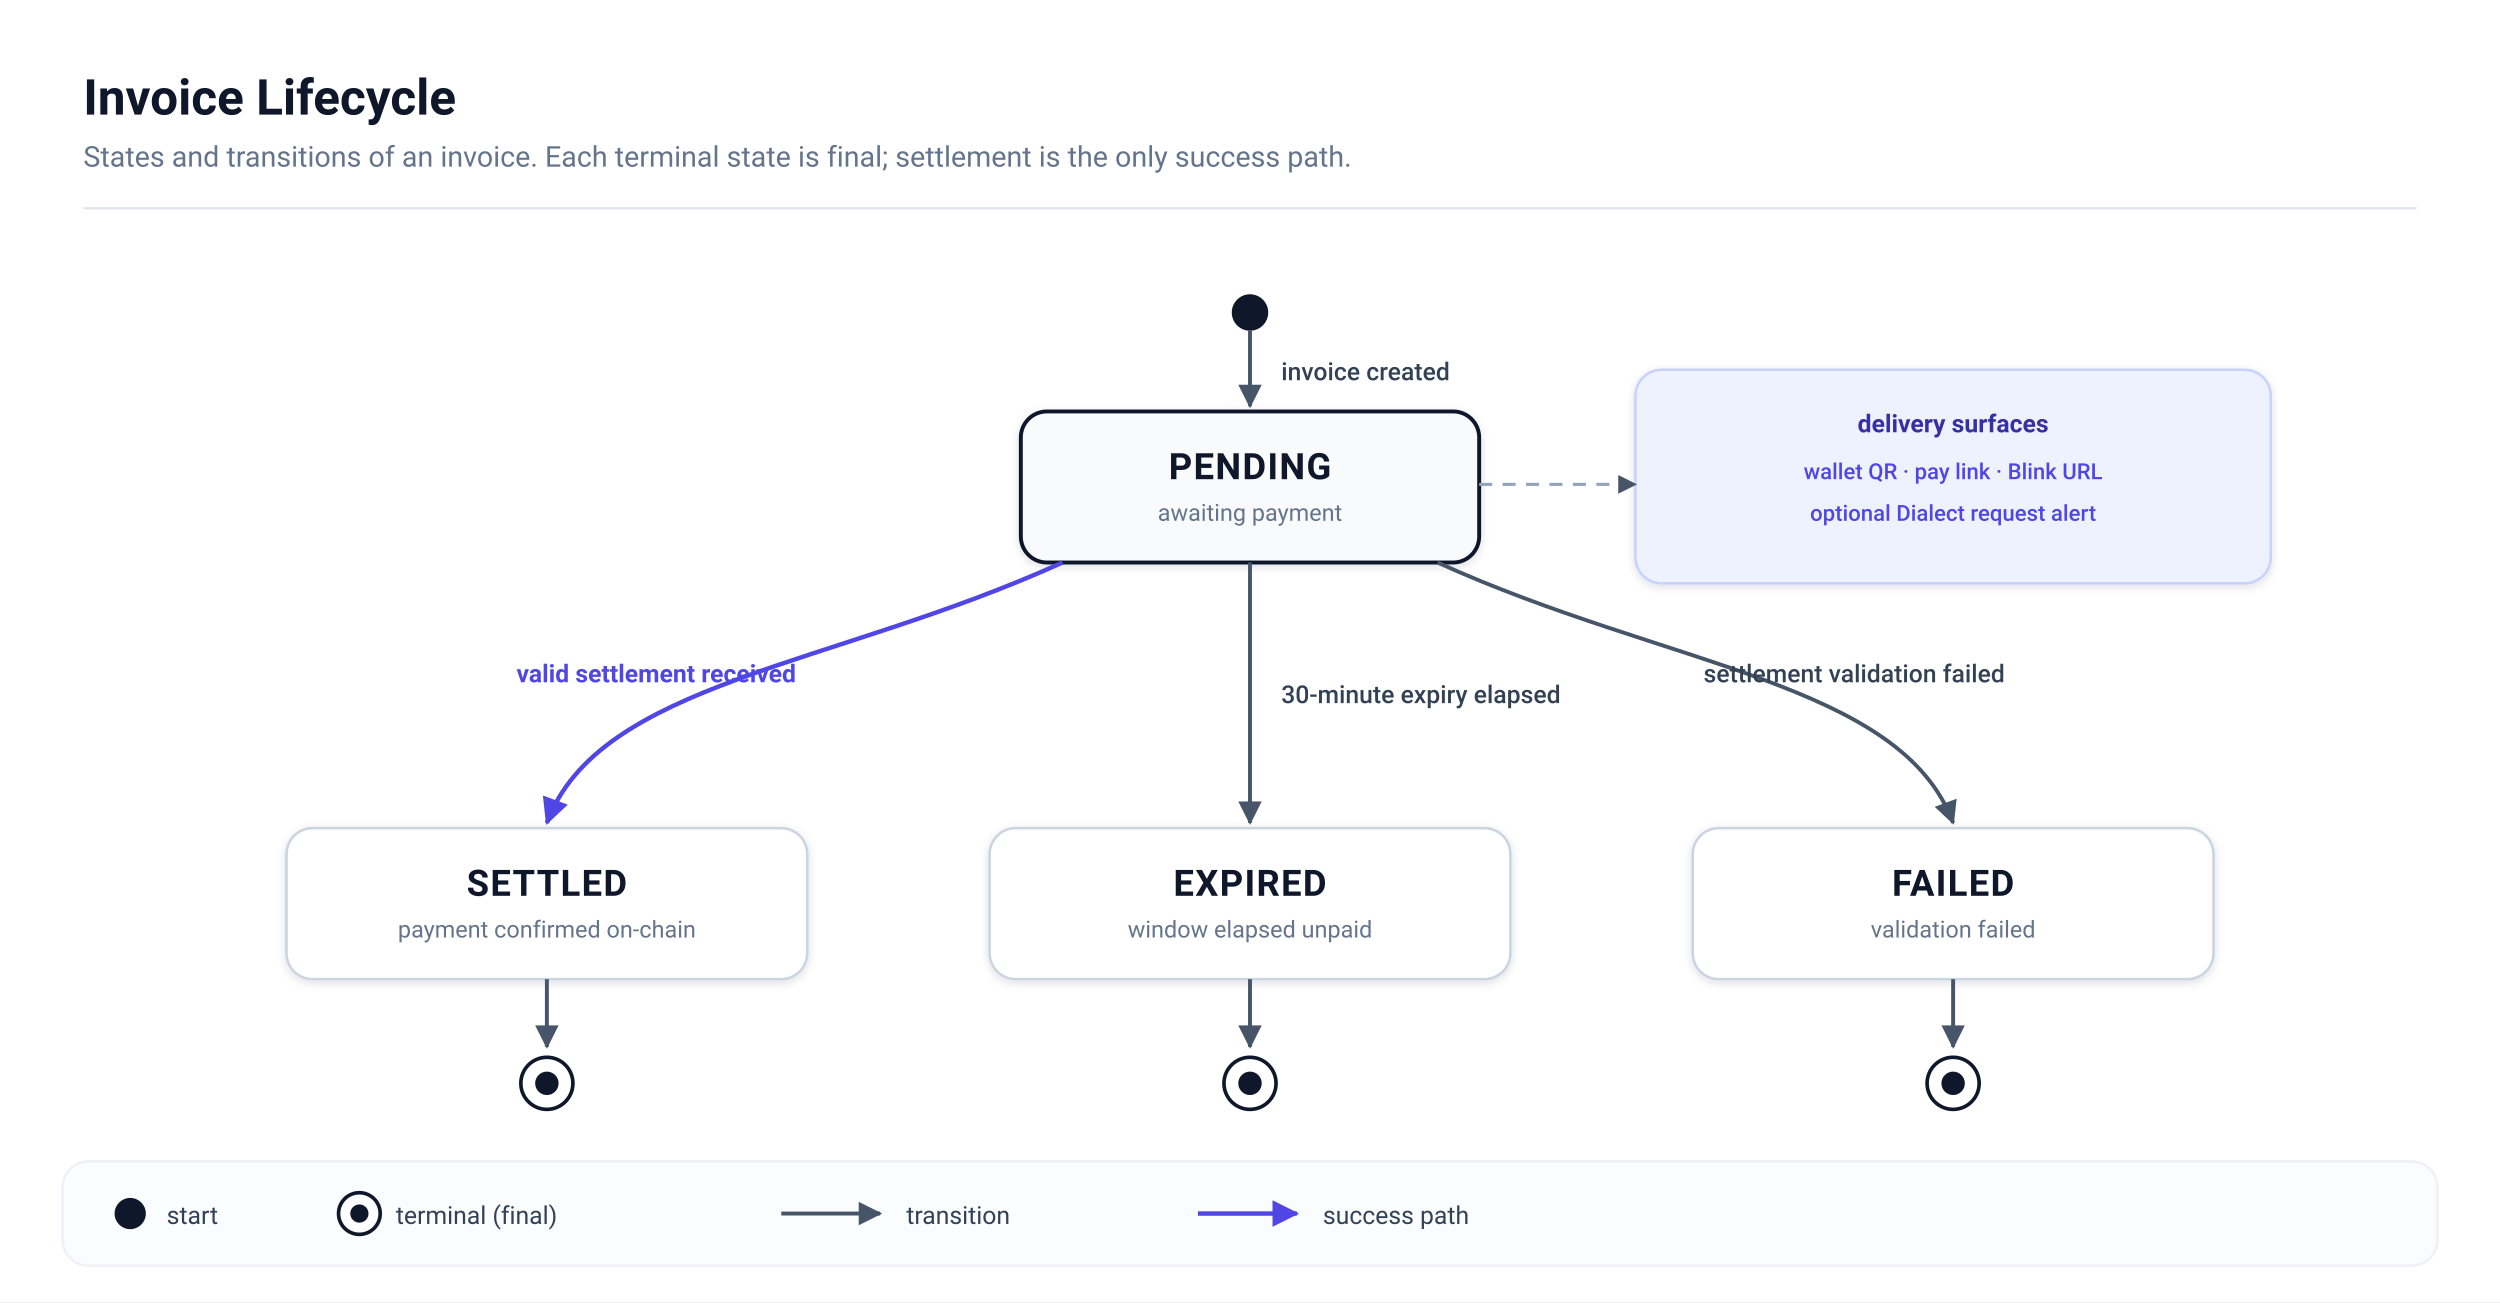
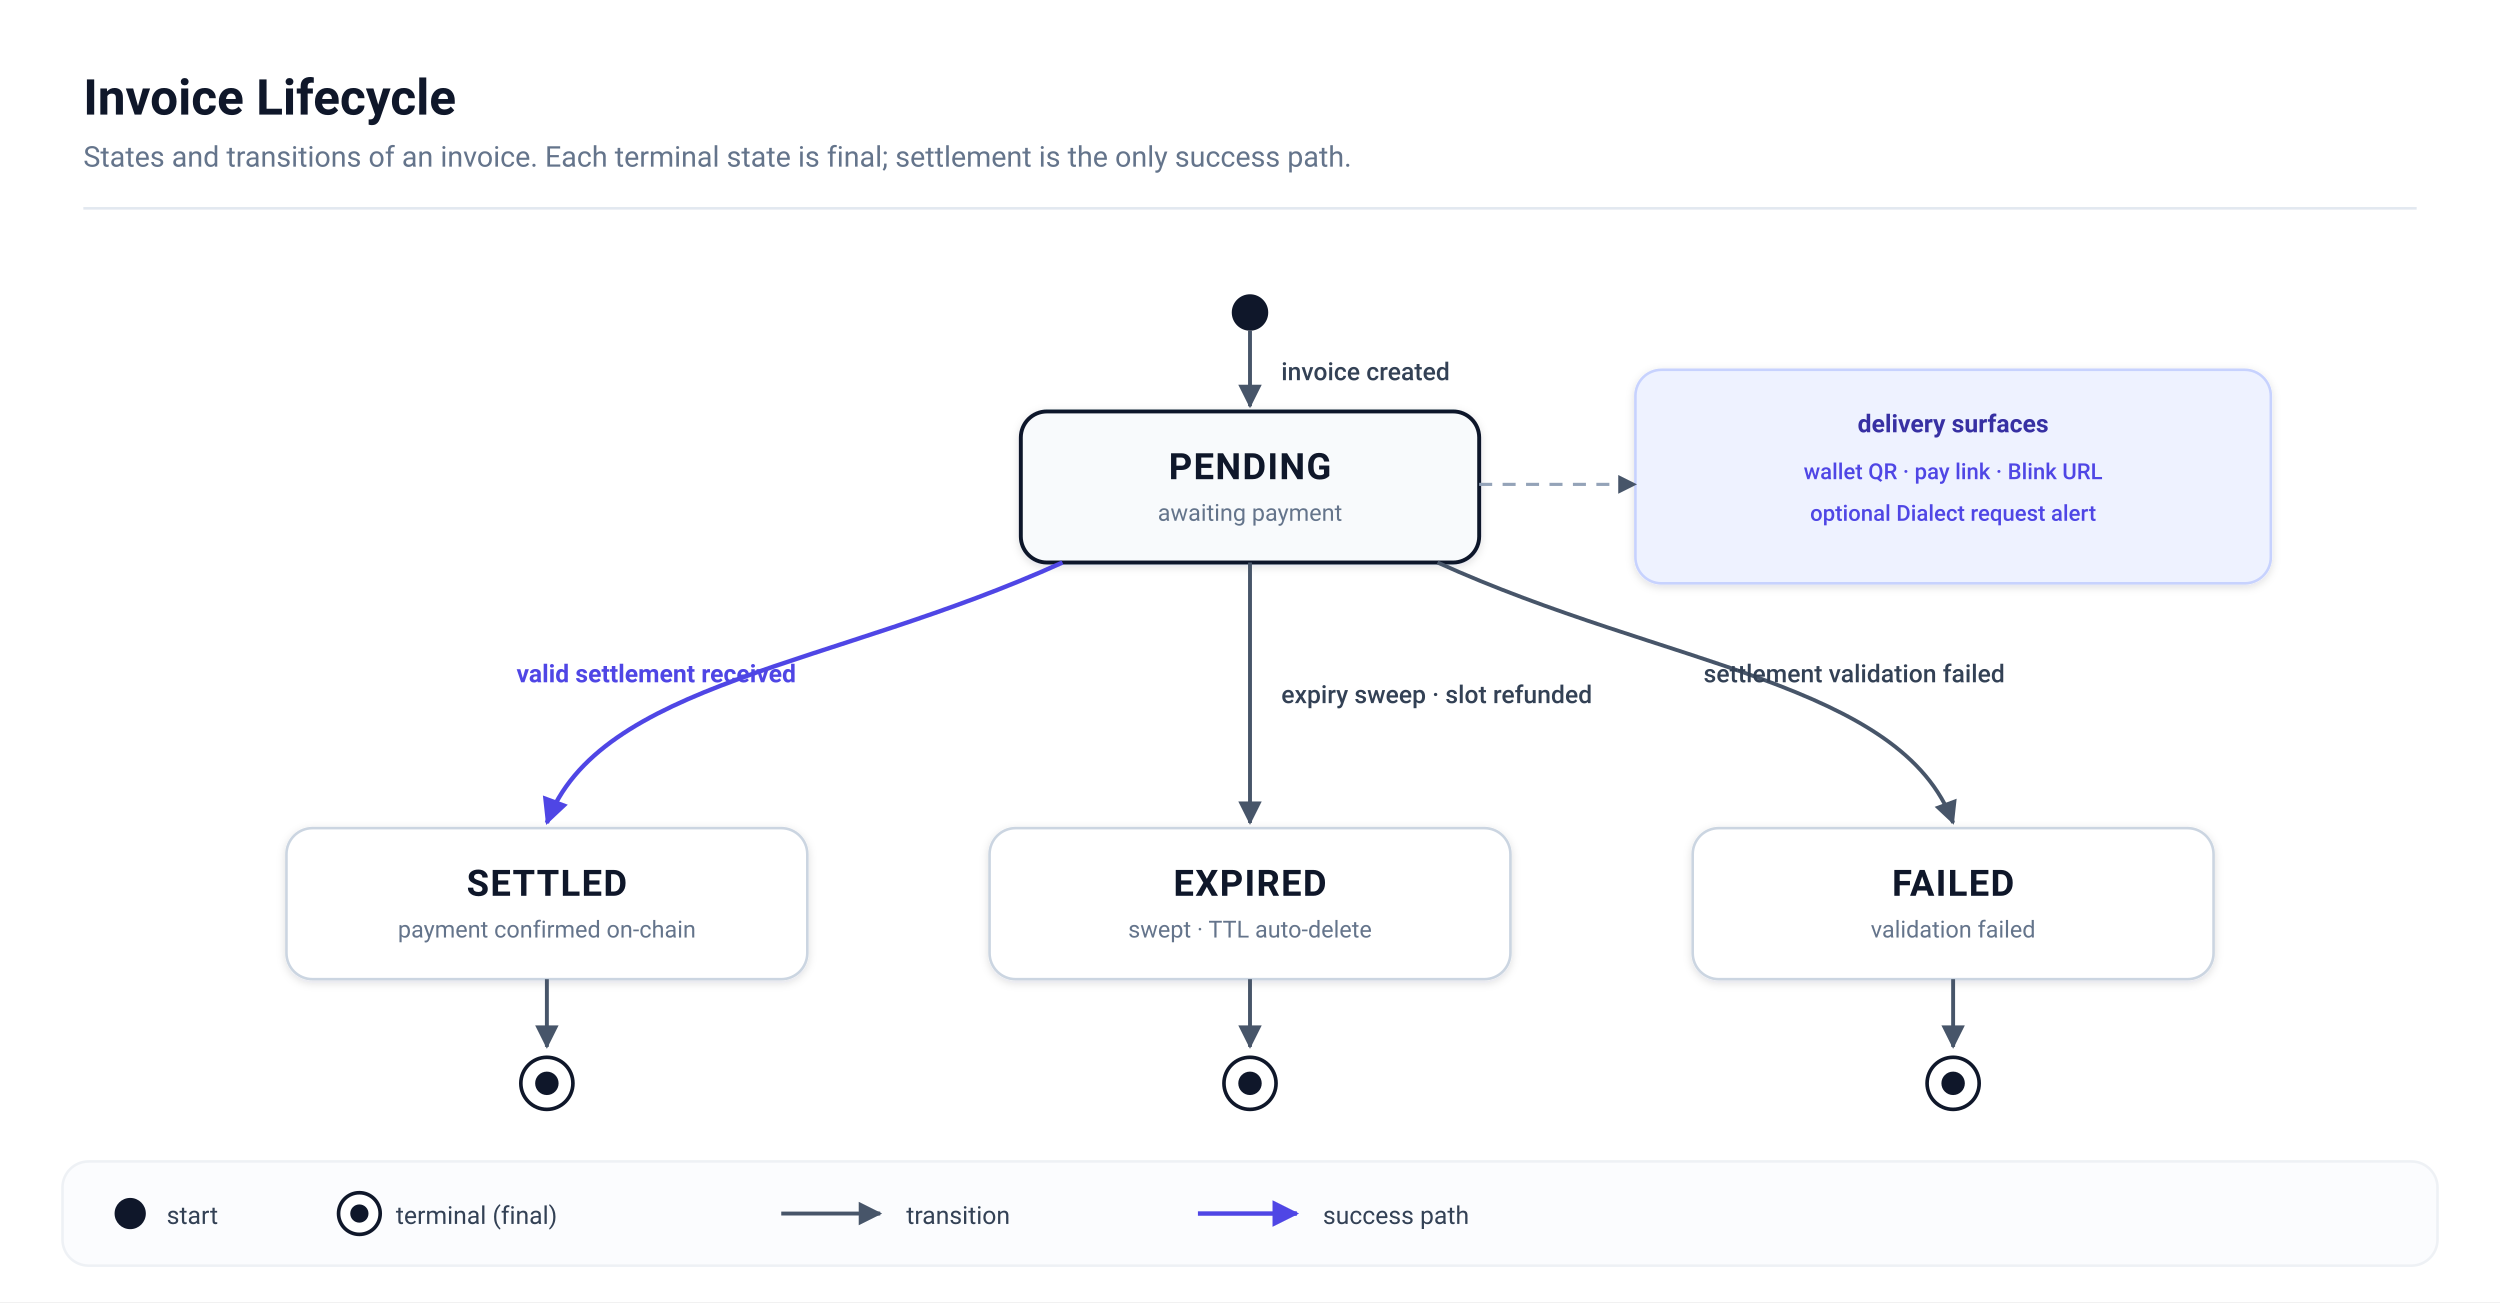
<svg xmlns="http://www.w3.org/2000/svg" viewBox="0 0 960 500" font-family="-apple-system, BlinkMacSystemFont, 'Segoe UI', Roboto, Helvetica, Arial, sans-serif" role="img">
  <defs>
    <filter id="sh" x="-20%" y="-20%" width="140%" height="160%">
      <feDropShadow dx="0" dy="1" stdDeviation="1.6" flood-color="#0f172a" flood-opacity="0.13" />
    </filter>
    <marker id="ar" markerWidth="8" markerHeight="8" refX="5.5" refY="3" orient="auto" markerUnits="strokeWidth">
      <path d="M0,0 L6,3 L0,6 Z" fill="#475569" />
    </marker>
    <marker id="arA" markerWidth="8" markerHeight="8" refX="5.5" refY="3" orient="auto" markerUnits="strokeWidth">
      <path d="M0,0 L6,3 L0,6 Z" fill="#4f46e5" />
    </marker>
  </defs>
  <style>
    .h1   { font-size:19px; font-weight:700; fill:#0f172a; }
    .h2   { font-size:11px; font-weight:400; fill:#64748b; }
    .card { fill:#ffffff; stroke:#cbd5e1; stroke-width:1; }
    .core { fill:#f8fafc; stroke:#0f172a; stroke-width:1.5; }
    .st   { font-size:14px; font-weight:700; fill:#0f172a; letter-spacing:.5px; }
    .ss   { font-size:9px; font-weight:400; fill:#64748b; }
    .e    { stroke:#475569; stroke-width:1.5; fill:none; marker-end:url(#ar); }
    .ep   { stroke:#4f46e5; stroke-width:1.7; fill:none; marker-end:url(#arA); }
    .ed   { stroke:#94a3b8; stroke-width:1.2; fill:none; stroke-dasharray:5 4; marker-end:url(#ar); }
    .tl   { font-size:9.5px; font-weight:500; fill:#334155; }
    .tlp  { font-size:9.5px; font-weight:600; fill:#4f46e5; }
    .lg   { font-size:9.5px; fill:#334155; }
    .note { fill:#eef2ff; stroke:#c7d2fe; stroke-width:1; }
    .nl   { font-size:9.5px; font-weight:600; fill:#3730a3; }
    .ns2  { font-size:8.5px; font-weight:500; fill:#4f46e5; }
  </style>
  <rect x="0" y="0" width="960" height="500" fill="#ffffff" />
  <text class="h1" x="32" y="44">Invoice Lifecycle</text>
  <text class="h2" x="32" y="64">States and transitions of an invoice. Each terminal state is final; settlement is the only success path.</text>
  <line x1="32" y1="80" x2="928" y2="80" stroke="#e2e8f0" stroke-width="1" />
  <circle cx="480" cy="120" r="7" fill="#0f172a" />
  <path class="e" d="M480,127 L480,156" />
  <text class="tl" x="492" y="146" text-anchor="start">invoice created</text>
  <g filter="url(#sh)">
    <rect class="core" x="392" y="158" width="176" height="58" rx="10" />
  </g>
  <text class="st" x="480" y="184" text-anchor="middle">PENDING</text>
  <text class="ss" x="480" y="200" text-anchor="middle">awaiting payment</text>
  <g filter="url(#sh)">
    <rect class="note" x="628" y="142" width="244" height="82" rx="10" />
  </g>
  <text class="nl" x="750" y="166" text-anchor="middle">delivery surfaces</text>
  <text class="ns2" x="750" y="184" text-anchor="middle">wallet QR · pay link · Blink URL</text>
  <text class="ns2" x="750" y="200" text-anchor="middle">optional Dialect request alert</text>
  <path class="ed" d="M568,186 L628,186" />
  <path class="ep" d="M408,216 C320,256 230,262 210,316" />
  <text class="tlp" x="252" y="262" text-anchor="middle">valid settlement received</text>
  <path class="e" d="M480,216 L480,316" />
-   <text class="tl" x="492" y="270" text-anchor="start">30-minute expiry elapsed</text>
+   <text class="tl" x="492" y="270" text-anchor="start">expiry sweep · slot refunded</text>
  <path class="e" d="M552,216 C640,256 730,262 750,316" />
  <text class="tl" x="712" y="262" text-anchor="middle">settlement validation failed</text>
  <g filter="url(#sh)">
    <rect class="card" x="110" y="318" width="200" height="58" rx="10" />
    <rect class="card" x="380" y="318" width="200" height="58" rx="10" />
    <rect class="card" x="650" y="318" width="200" height="58" rx="10" />
  </g>
  <text class="st" x="210" y="344" text-anchor="middle">SETTLED</text>
  <text class="ss" x="210" y="360" text-anchor="middle">payment confirmed on-chain</text>
  <text class="st" x="480" y="344" text-anchor="middle">EXPIRED</text>
-   <text class="ss" x="480" y="360" text-anchor="middle">window elapsed unpaid</text>
+   <text class="ss" x="480" y="360" text-anchor="middle">swept · TTL auto-delete</text>
  <text class="st" x="750" y="344" text-anchor="middle">FAILED</text>
  <text class="ss" x="750" y="360" text-anchor="middle">validation failed</text>
  <path class="e" d="M210,376 L210,402" />
  <path class="e" d="M480,376 L480,402" />
  <path class="e" d="M750,376 L750,402" />
  <circle cx="210" cy="416" r="10" fill="#ffffff" stroke="#0f172a" stroke-width="1.4" />
  <circle cx="210" cy="416" r="4.5" fill="#0f172a" />
  <circle cx="480" cy="416" r="10" fill="#ffffff" stroke="#0f172a" stroke-width="1.4" />
  <circle cx="480" cy="416" r="4.5" fill="#0f172a" />
  <circle cx="750" cy="416" r="10" fill="#ffffff" stroke="#0f172a" stroke-width="1.4" />
  <circle cx="750" cy="416" r="4.5" fill="#0f172a" />
  <rect x="24" y="446" width="912" height="40" rx="10" fill="#fbfcfe" stroke="#eef1f5" />
  <circle cx="50" cy="466" r="6" fill="#0f172a" />
  <text class="lg" x="64" y="470">start</text>
  <circle cx="138" cy="466" r="8" fill="#ffffff" stroke="#0f172a" stroke-width="1.4" />
  <circle cx="138" cy="466" r="3.5" fill="#0f172a" />
  <text class="lg" x="152" y="470">terminal (final)</text>
  <line x1="300" y1="466" x2="338" y2="466" class="e" />
  <text class="lg" x="348" y="470">transition</text>
  <line x1="460" y1="466" x2="498" y2="466" class="ep" />
  <text class="lg" x="508" y="470">success path</text>
</svg>
